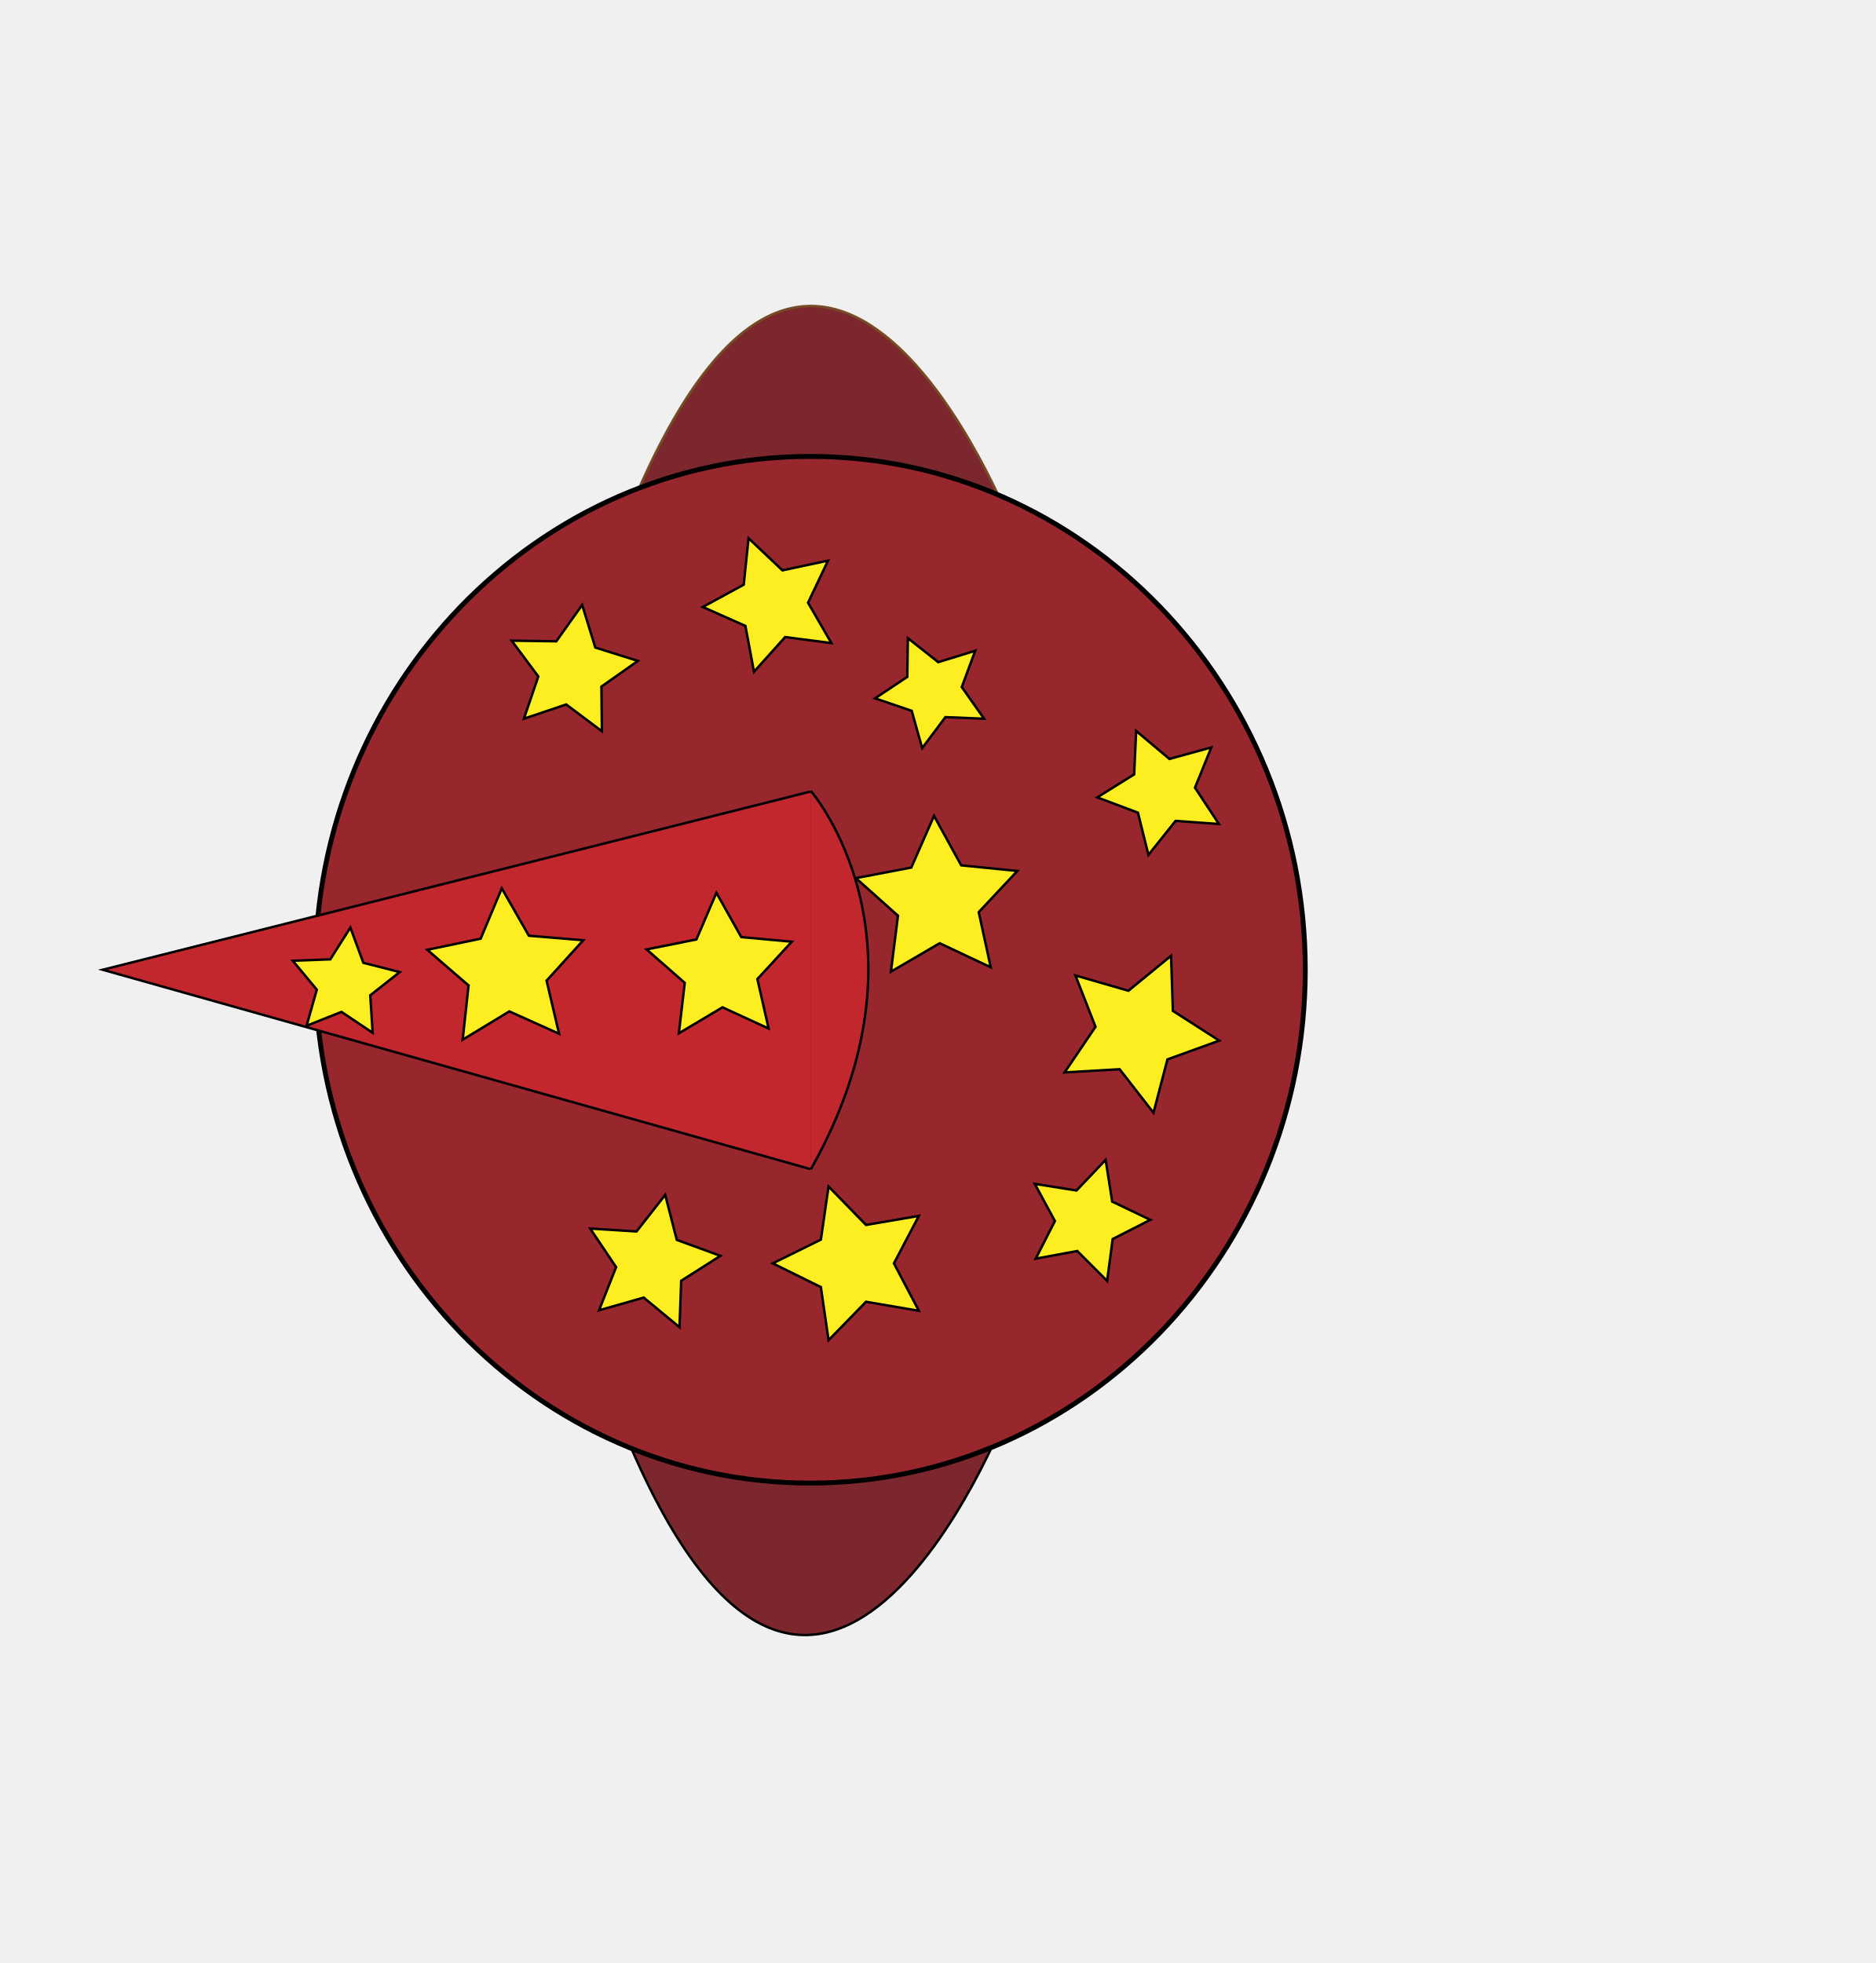
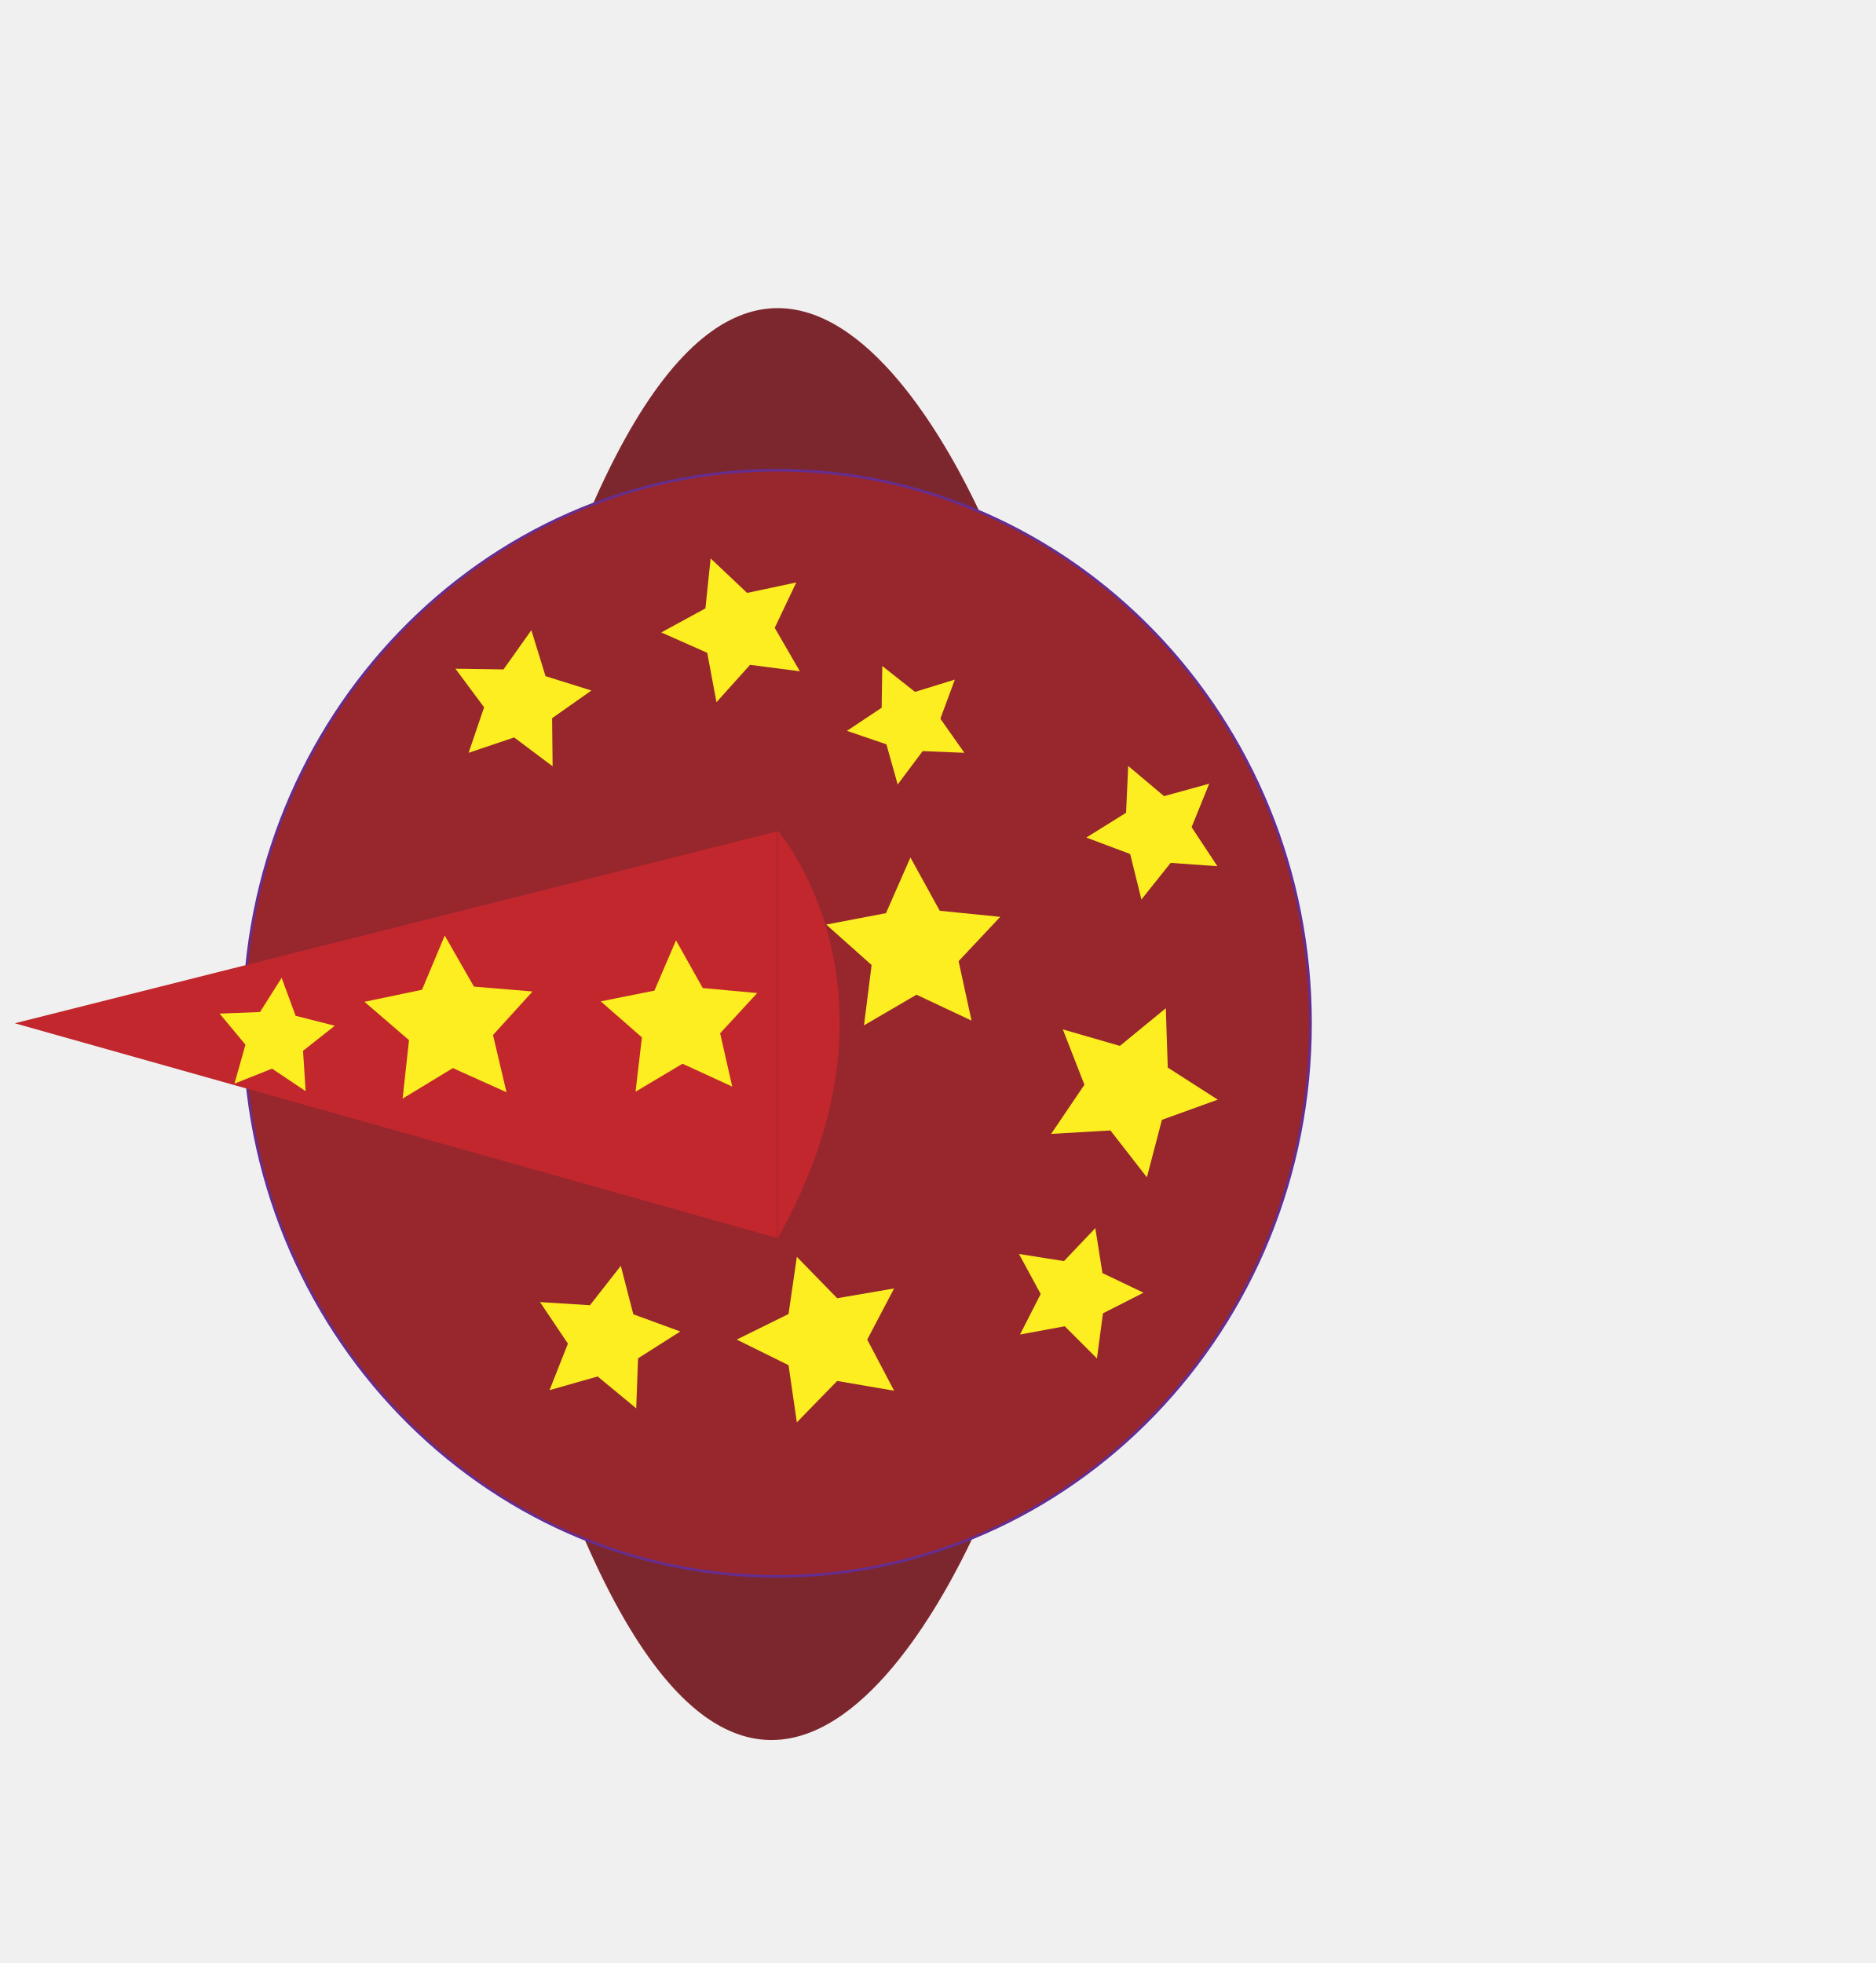
<svg xmlns="http://www.w3.org/2000/svg" id="Ebene_1" data-name="Ebene 1" viewBox="0 0 768 804">
  <defs>
-     <style>.cls-1{fill:#fff;}.cls-1,.cls-3,.cls-4,.cls-5,.cls-6,.cls-7{stroke:#000;}.cls-1,.cls-2,.cls-3,.cls-4,.cls-5,.cls-6,.cls-7{stroke-miterlimit:10;}.cls-2,.cls-3{fill:#7c272d;}.cls-2{stroke:#754c24;}.cls-4{fill:#97272d;}.cls-5{fill:#662d91;}.cls-6{fill:#c1272d;}.cls-7{fill:#fcee21;}.cls-8{fill:none;}</style>
+     <style>.cls-1{fill:none;}.cls-2{fill:#fff;}.cls-3{fill:#7c272d;}.cls-4{fill:#97272d;}.cls-5{fill:#662d91;}.cls-6{fill:#c1272d;}.cls-7{fill:#fcee21;}</style>
  </defs>
-   <path class="cls-1" d="M572.13,310.23" transform="translate(-139.5 -95.5)" />
-   <path class="cls-2" d="M553.76,310.71s-79-202.24-158.85,0" transform="translate(-139.5 -95.5)" />
-   <path class="cls-3" d="M551.37,675.29s-79,202.24-158.86,0" transform="translate(-139.5 -95.5)" />
-   <ellipse class="cls-4" cx="331.83" cy="397.19" rx="202.72" ry="210.25" />
-   <path class="cls-5" d="M268.11,492.69c0-116.21,91.17-210.75,203.22-210.75s203.23,94.54,203.23,210.75S583.39,703.44,471.33,703.44,268.11,608.9,268.11,492.69Zm405.45,0c0-115.65-90.72-209.75-202.23-209.75S269.11,377,269.11,492.69s90.72,209.75,202.22,209.75S673.56,608.35,673.56,492.69Z" transform="translate(-139.5 -95.5)" />
-   <polyline class="cls-6" points="331.83 324.22 42.06 397.19 331.83 478.82" />
-   <polygon class="cls-7" points="403.02 294.37 387.18 293.72 377.67 306.41 373.39 291.14 358.38 286.02 371.58 277.23 371.81 261.38 384.25 271.21 399.4 266.54 393.89 281.4 403.02 294.37" />
-   <polygon class="cls-7" points="472.4 455.75 458.54 437.93 436 439.25 448.66 420.55 440.44 399.52 462.13 405.79 479.6 391.47 480.34 414.04 499.35 426.22 478.12 433.9 472.4 455.75" />
-   <polygon class="cls-7" points="316.48 517.44 336.18 507.72 339.34 485.98 354.67 501.71 376.32 498 366.1 517.44 376.32 536.88 354.67 533.17 339.34 548.9 336.18 527.16 316.48 517.44" />
-   <polygon class="cls-7" points="245.33 536.67 252.32 518.98 241.71 503.19 260.69 504.38 272.43 489.4 277.17 507.83 295.04 514.36 278.98 524.57 278.29 543.58 263.62 531.46 245.33 536.67" />
-   <polygon class="cls-7" points="214.56 294.37 220.46 277.07 209.56 262.4 227.83 262.67 238.42 247.77 243.81 265.23 261.25 270.69 246.31 281.21 246.5 299.49 231.88 288.53 214.56 294.37" />
-   <polygon class="cls-7" points="308.79 275.13 305.28 256.36 287.82 248.61 304.59 239.47 306.57 220.47 320.44 233.6 339.12 229.61 330.93 246.86 340.49 263.39 321.55 260.93 308.79 275.13" />
-   <polygon class="cls-7" points="470.33 350.13 466.04 332.85 449.38 326.59 464.49 317.17 465.3 299.38 478.92 310.85 496.09 306.12 489.4 322.62 499.2 337.49 481.44 336.22 470.33 350.13" />
-   <polygon class="cls-7" points="364.87 397.98 367.76 375.05 350.51 359.66 373.21 355.33 382.52 334.17 393.65 354.42 416.65 356.73 400.83 373.58 405.74 396.17 384.83 386.33 364.87 397.98" />
-   <polygon class="cls-7" points="424.17 515.52 432.03 500.11 423.79 484.89 440.88 487.6 452.8 475.06 455.5 492.15 471.11 499.62 455.69 507.47 453.42 524.62 441.19 512.38 424.17 515.52" />
-   <polygon class="cls-7" points="189.48 425.83 191.9 403.61 174.98 389.02 196.85 384.46 205.5 363.85 216.6 383.25 238.87 385.1 223.85 401.65 228.97 423.41 208.59 414.24 189.48 425.83" />
-   <polygon class="cls-7" points="125.56 420.13 129.74 405.34 119.92 393.51 135.28 392.92 143.49 379.92 148.81 394.35 163.7 398.14 151.63 407.66 152.62 423 139.84 414.45 125.56 420.13" />
-   <polygon class="cls-7" points="278.02 423.21 280.44 402.56 264.81 388.86 285.2 384.78 293.4 365.68 303.58 383.81 324.28 385.7 310.18 400.99 314.78 421.26 295.89 412.58 278.02 423.21" />
-   <path class="cls-6" d="M471.56,419.44s53,61,0,155" transform="translate(-139.5 -95.5)" />
-   <ellipse id="hitkreis" class="cls-8" cx="384" cy="402" rx="384" ry="402" />
+   <ellipse id="hitkreis" class="cls-1" cx="384" cy="402" rx="384" ry="402" />
+   <path class="cls-2" d="M566.35,318" transform="translate(-139.5 -95.5)" />
+   <path class="cls-3" d="M546.56,318.54s-85.12-217.88-171.15,0" transform="translate(-139.5 -95.5)" />
+   <path class="cls-3" d="M544,711.34s-85.12,217.88-171.14,0" transform="translate(-139.5 -95.5)" />
+   <ellipse class="cls-4" cx="318.25" cy="419.11" rx="218.41" ry="226.52" />
+   <path class="cls-5" d="M238.81,514.61c0-125.2,98.22-227.06,218.94-227.06s219,101.86,219,227.06-98.22,227.06-219,227.06S238.81,639.81,238.81,514.61Zm436.82,0c0-124.61-97.74-226-217.88-226S239.88,390,239.88,514.61s97.74,226,217.87,226S675.63,639.21,675.63,514.61Z" transform="translate(-139.5 -95.5)" />
+   <polyline class="cls-6" points="318.25 340.5 6.06 419.11 318.25 507.05" />
+   <polygon class="cls-7" points="394.95 308.33 377.88 307.63 367.64 321.3 363.02 304.86 346.86 299.34 361.07 289.87 361.33 272.79 374.73 283.38 391.05 278.35 385.12 294.36 394.95 308.33" />
+   <polygon class="cls-7" points="469.7 482.2 454.76 463 430.48 464.42 444.12 444.28 435.27 421.62 458.64 428.37 477.45 412.95 478.25 437.26 498.73 450.39 475.86 458.66 469.7 482.2" />
+   <polygon class="cls-7" points="301.71 548.66 322.94 538.19 326.34 514.77 342.86 531.72 366.18 527.72 355.17 548.66 366.18 569.61 342.86 565.61 326.34 582.56 322.94 559.14 301.71 548.66" />
+   <polygon class="cls-7" points="225.05 569.38 232.59 550.32 221.16 533.31 241.61 534.59 254.25 518.46 259.37 538.3 278.61 545.35 261.31 556.34 260.56 576.82 244.76 563.77 225.05 569.38" />
+   <polygon class="cls-7" points="191.91 308.33 198.26 289.69 186.52 273.89 206.21 274.18 217.61 258.12 223.42 276.94 242.21 282.82 226.11 294.16 226.32 313.85 210.56 302.04 191.91 308.33" />
+   <polygon class="cls-7" points="293.43 287.61 289.64 267.38 270.83 259.03 288.9 249.18 291.03 228.72 305.98 242.85 326.11 238.56 317.28 257.14 327.58 274.95 307.18 272.3 293.43 287.61" />
+   <polygon class="cls-7" points="467.46 368.41 462.85 349.79 444.89 343.04 461.17 332.9 462.05 313.73 476.73 326.08 495.22 320.99 488.01 338.77 498.57 354.78 479.43 353.42 467.46 368.41" />
+   <polygon class="cls-7" points="353.84 419.96 356.96 395.25 338.38 378.68 362.84 374.01 372.86 351.21 384.86 373.03 409.64 375.52 392.59 393.67 397.88 418.01 375.35 407.41 353.84 419.96" />
+   <polygon class="cls-7" points="417.74 546.59 426.2 529.99 417.32 513.6 435.74 516.52 448.58 503.01 451.49 521.42 468.31 529.46 451.7 537.92 449.25 556.39 436.07 543.21 417.74 546.59" />
+   <polygon class="cls-7" points="164.89 449.96 167.5 426.02 149.26 410.31 172.83 405.39 182.14 383.19 194.1 404.09 218.09 406.09 201.91 423.92 207.43 447.35 185.47 437.47 164.89 449.96" />
+   <polygon class="cls-7" points="96.02 443.83 100.52 427.89 89.94 415.15 106.49 414.5 115.34 400.5 121.07 416.04 137.12 420.13 124.11 430.38 125.17 446.91 111.41 437.7 96.02 443.83" />
+   <polygon class="cls-7" points="260.28 447.14 262.89 424.89 246.04 410.13 268.01 405.74 276.85 385.15 287.81 404.69 310.12 406.73 294.93 423.2 299.88 445.04 279.52 435.68 260.28 447.14" />
+   <path class="cls-6" d="M458,435.69s57.1,65.72,0,167" transform="translate(-139.5 -95.5)" />
</svg>
